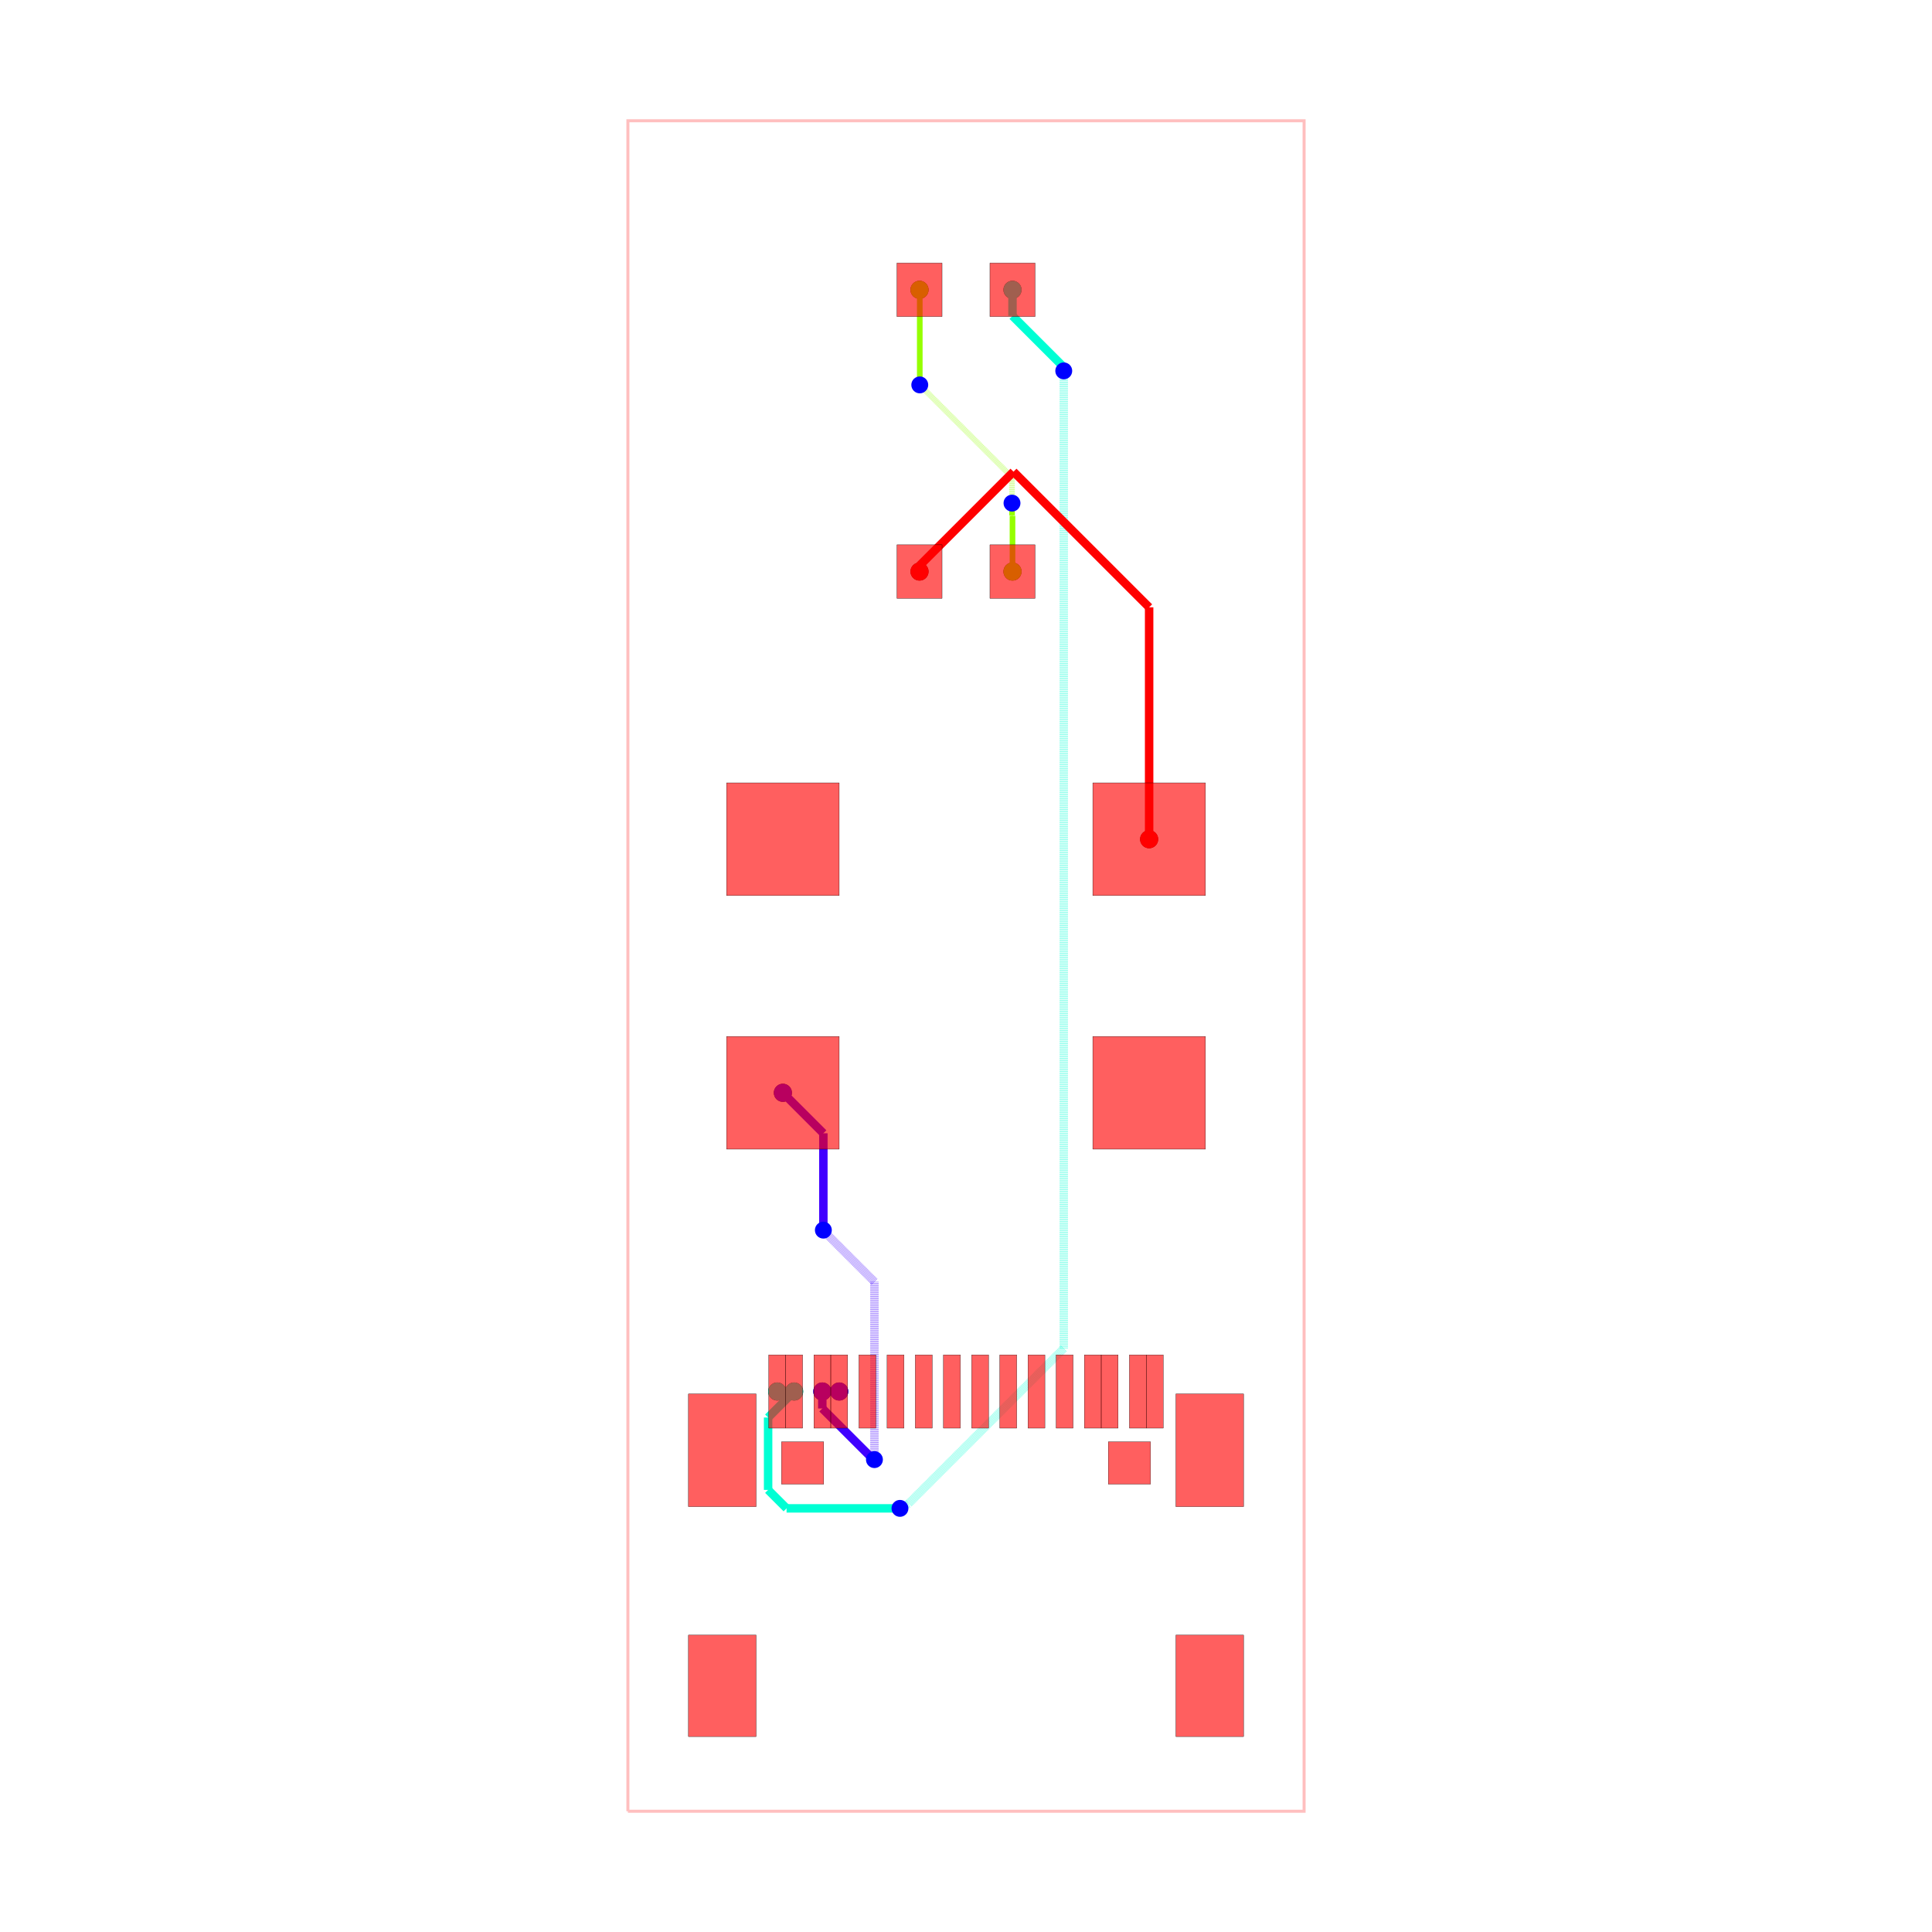
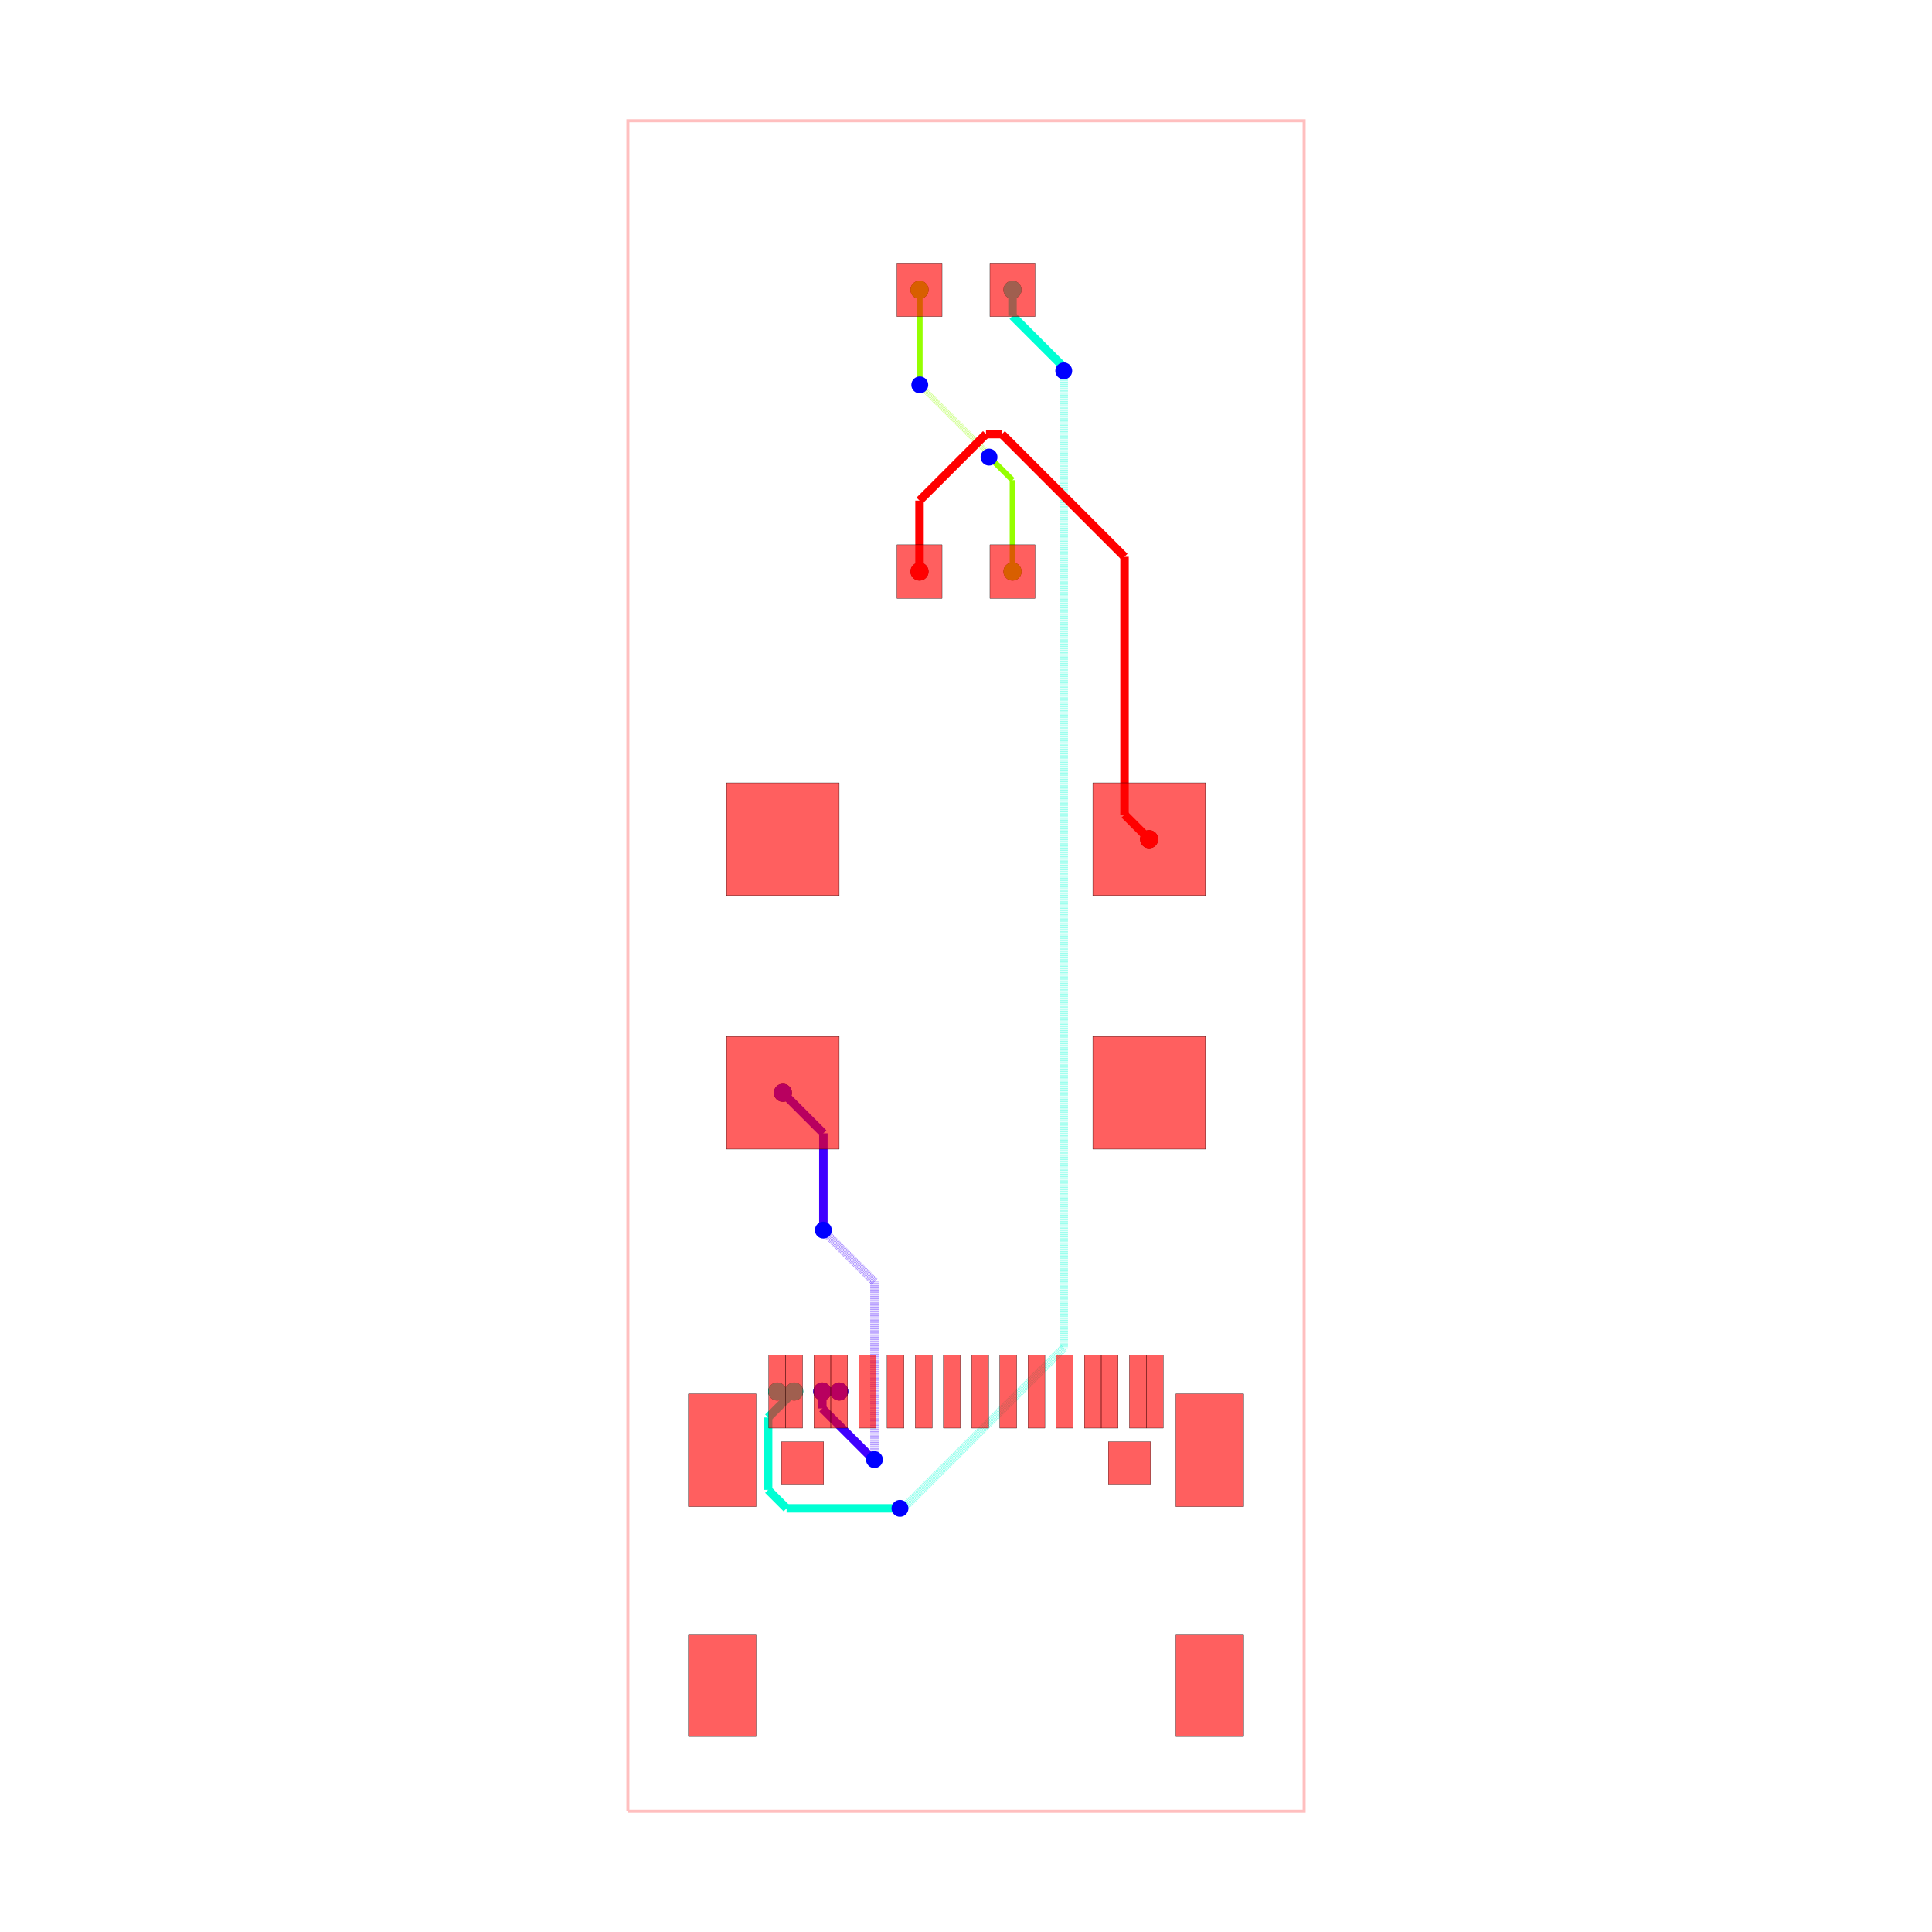
<svg xmlns="http://www.w3.org/2000/svg" width="640" height="640" viewBox="0 0 640 640">
  <rect width="100%" height="100%" fill="white" />
  <g>
    <circle data-type="point" data-label="source_trace_4 pcb_port_19" data-x="-3.7500700000001643" data-y="-13.750067999999942" cx="380.665" cy="278.001" r="3" fill="black" />
  </g>
  <g>
    <circle data-type="point" data-label="source_trace_4 pcb_port_22" data-x="-7.825" data-y="-9" cx="304.6" cy="189.333" r="3" fill="black" />
  </g>
  <g>
    <circle data-type="point" data-label="source_trace_6 pcb_port_23" data-x="-6.175" data-y="-9" cx="335.4" cy="189.333" r="3" fill="black" />
  </g>
  <g>
    <circle data-type="point" data-label="source_trace_6 pcb_port_16" data-x="-7.825" data-y="-4" cx="304.6" cy="96" r="3" fill="black" />
  </g>
  <g>
    <circle data-type="point" data-label="source_net_0 pcb_port_0" data-x="-10.350006000000008" data-y="-23.55091295000011" cx="257.467" cy="460.95" r="3" fill="black" />
  </g>
  <g>
    <circle data-type="point" data-label="source_net_0 pcb_port_1" data-x="-10.050031999999987" data-y="-23.55091295000011" cx="263.066" cy="460.95" r="3" fill="black" />
  </g>
  <g>
    <circle data-type="point" data-label="source_net_0 pcb_port_17" data-x="-6.175" data-y="-4" cx="335.4" cy="96" r="3" fill="black" />
  </g>
  <g>
    <circle data-type="point" data-label="source_net_1 pcb_port_2" data-x="-9.549905999999964" data-y="-23.55091295000011" cx="272.402" cy="460.95" r="3" fill="black" />
  </g>
  <g>
    <circle data-type="point" data-label="source_net_1 pcb_port_3" data-x="-9.249932000000058" data-y="-23.55091295000011" cx="278.001" cy="460.95" r="3" fill="black" />
  </g>
  <g>
    <circle data-type="point" data-label="source_net_1 pcb_port_20" data-x="-10.24992999999995" data-y="-18.249932000000058" cx="259.335" cy="361.999" r="3" fill="black" />
  </g>
  <g>
-     <circle data-type="point" data-label="source_trace_4 (top)" data-x="-3.7500700000001643" data-y="-13.750067999999942" cx="380.665" cy="278.001" r="3" fill="hsl(0, 100%, 50%)" />
-   </g>
-   <g>
-     <circle data-type="point" data-label="source_trace_4 (top)" data-x="-7.825" data-y="-9" cx="304.6" cy="189.333" r="3" fill="hsl(0, 100%, 50%)" />
-   </g>
-   <g>
-     <circle data-type="point" data-label="source_trace_6 (top)" data-x="-6.175" data-y="-9" cx="335.4" cy="189.333" r="3" fill="hsl(85, 100%, 50%)" />
-   </g>
-   <g>
-     <circle data-type="point" data-label="source_trace_6 (top)" data-x="-7.825" data-y="-4" cx="304.6" cy="96" r="3" fill="hsl(85, 100%, 50%)" />
-   </g>
-   <g>
-     <circle data-type="point" data-label="source_net_0 (top)" data-x="-10.350006000000008" data-y="-23.55091295000011" cx="257.467" cy="460.95" r="3" fill="hsl(170, 100%, 50%)" />
-   </g>
-   <g>
-     <circle data-type="point" data-label="source_net_0 (top)" data-x="-10.050031999999987" data-y="-23.55091295000011" cx="263.066" cy="460.95" r="3" fill="hsl(170, 100%, 50%)" />
-   </g>
-   <g>
-     <circle data-type="point" data-label="source_net_0 (top)" data-x="-6.175" data-y="-4" cx="335.4" cy="96" r="3" fill="hsl(170, 100%, 50%)" />
-   </g>
-   <g>
-     <circle data-type="point" data-label="source_net_1 (top)" data-x="-9.549905999999964" data-y="-23.55091295000011" cx="272.402" cy="460.95" r="3" fill="hsl(255, 100%, 50%)" />
-   </g>
-   <g>
-     <circle data-type="point" data-label="source_net_1 (top)" data-x="-9.249932000000058" data-y="-23.55091295000011" cx="278.001" cy="460.95" r="3" fill="hsl(255, 100%, 50%)" />
-   </g>
-   <g>
-     <circle data-type="point" data-label="source_net_1 (top)" data-x="-10.24992999999995" data-y="-18.249932000000058" cx="259.335" cy="361.999" r="3" fill="hsl(255, 100%, 50%)" />
+     <circle data-type="point" data-label="source_trace_4 source_trace_4 top" data-x="-3.7500700000001643" data-y="-13.750067999999942" cx="380.665" cy="278.001" r="3" fill="hsl(0, 100%, 50%)" />
+   </g>
+   <g>
+     <circle data-type="point" data-label="source_trace_4 source_trace_4 top" data-x="-7.825" data-y="-9" cx="304.6" cy="189.333" r="3" fill="hsl(0, 100%, 50%)" />
+   </g>
+   <g>
+     <circle data-type="point" data-label="source_trace_6 source_trace_6 top" data-x="-6.175" data-y="-9" cx="335.4" cy="189.333" r="3" fill="hsl(85, 100%, 50%)" />
+   </g>
+   <g>
+     <circle data-type="point" data-label="source_trace_6 source_trace_6 top" data-x="-7.825" data-y="-4" cx="304.6" cy="96" r="3" fill="hsl(85, 100%, 50%)" />
+   </g>
+   <g>
+     <circle data-type="point" data-label="source_net_0 source_net_0 top" data-x="-10.350006000000008" data-y="-23.55091295000011" cx="257.467" cy="460.95" r="3" fill="hsl(170, 100%, 50%)" />
+   </g>
+   <g>
+     <circle data-type="point" data-label="source_net_0 source_net_0 top" data-x="-10.050031999999987" data-y="-23.55091295000011" cx="263.066" cy="460.95" r="3" fill="hsl(170, 100%, 50%)" />
+   </g>
+   <g>
+     <circle data-type="point" data-label="source_net_0 source_net_0 top" data-x="-6.175" data-y="-4" cx="335.4" cy="96" r="3" fill="hsl(170, 100%, 50%)" />
+   </g>
+   <g>
+     <circle data-type="point" data-label="source_net_1 source_net_1 top" data-x="-9.549905999999964" data-y="-23.55091295000011" cx="272.402" cy="460.95" r="3" fill="hsl(255, 100%, 50%)" />
+   </g>
+   <g>
+     <circle data-type="point" data-label="source_net_1 source_net_1 top" data-x="-9.249932000000058" data-y="-23.55091295000011" cx="278.001" cy="460.95" r="3" fill="hsl(255, 100%, 50%)" />
+   </g>
+   <g>
+     <circle data-type="point" data-label="source_net_1 source_net_1 top" data-x="-10.24992999999995" data-y="-18.249932000000058" cx="259.335" cy="361.999" r="3" fill="hsl(255, 100%, 50%)" />
  </g>
  <g>
    <polyline data-points="-13,-31 -1,-31 -1,-1 -13,-1 -13,-31" data-type="line" data-label="" points="208,600 432,600 432,40 208,40 208,600" fill="none" stroke="rgba(255,0,0,0.25)" stroke-width="1px" />
  </g>
  <g>
    <polyline data-points="-9.549905999999964,-23.55091295000011 -9.249932000000058,-23.55091295000011" data-type="line" data-label="" points="272.402,460.95 278.001,460.95" fill="none" stroke="hsl(255, 100%, 50%)" stroke-width="2.8" />
  </g>
  <g>
    <polyline data-points="-9.249932000000058,-23.55091295000011 -9.249932000000058,-23.55091295000011" data-type="line" data-label="" points="278.001,460.95 278.001,460.95" fill="none" stroke="hsl(255, 100%, 50%)" stroke-width="2.8" />
  </g>
  <g>
    <polyline data-points="-9.549905999999964,-23.55091295000011 -9.549905999999964,-23.85253240179489" data-type="line" data-label="" points="272.402,460.95 272.402,466.581" fill="none" stroke="hsl(255, 100%, 50%)" stroke-width="2.8" />
  </g>
  <g>
    <polyline data-points="-9.549905999999964,-23.85253240179489 -8.702590900590536,-24.699847501204317" data-type="line" data-label="" points="272.402,466.581 288.218,482.397" fill="none" stroke="hsl(255, 100%, 50%)" stroke-width="2.8" />
  </g>
  <g>
    <polyline data-points="-8.702590900590536,-24.699847501204317 -8.625,-24.759765625" data-type="line" data-label="" points="288.218,482.397 289.667,483.516" fill="none" stroke="hsl(255, 100%, 50%)" stroke-width="2.8" />
  </g>
  <g>
    <polyline data-points="-8.625,-24.759765625 -8.625,-21.60339829904658" data-type="line" data-label="" points="289.667,483.516 289.667,424.597" fill="none" stroke="rgba(64,0,255,0.5)" stroke-width="2.8" stroke-dasharray="0.2 0.2" />
  </g>
  <g>
    <polyline data-points="-8.625,-21.60339829904658 -9.528837925238355,-20.69956037380823" data-type="line" data-label="" points="289.667,424.597 272.795,407.725" fill="none" stroke="rgba(64,0,255,0.5)" stroke-width="2.8" stroke-dasharray="0.2 0.2" />
  </g>
  <g>
    <polyline data-points="-9.528837925238355,-20.69956037380823 -9.53125,-20.6875" data-type="line" data-label="" points="272.795,407.725 272.75,407.5" fill="none" stroke="rgba(64,0,255,0.5)" stroke-width="2.8" stroke-dasharray="0.2 0.2" />
  </g>
  <g>
    <polyline data-points="-9.53125,-20.6875 -9.53125,-18.968612000000007" data-type="line" data-label="" points="272.75,407.5 272.75,375.414" fill="none" stroke="hsl(255, 100%, 50%)" stroke-width="2.8" />
  </g>
  <g>
    <polyline data-points="-9.53125,-18.968612000000007 -10.24992999999995,-18.249932000000058" data-type="line" data-label="" points="272.75,375.414 259.335,361.999" fill="none" stroke="hsl(255, 100%, 50%)" stroke-width="2.8" />
  </g>
  <g>
    <polyline data-points="-10.350006000000008,-23.55091295000011 -10.050031999999987,-23.55091295000011" data-type="line" data-label="" points="257.467,460.95 263.066,460.95" fill="none" stroke="hsl(170, 100%, 50%)" stroke-width="2.8" />
  </g>
  <g>
    <polyline data-points="-10.050031999999987,-23.55091295000011 -10.050031999999987,-23.55091295000011" data-type="line" data-label="" points="263.066,460.95 263.066,460.95" fill="none" stroke="hsl(170, 100%, 50%)" stroke-width="2.8" />
  </g>
  <g>
    <polyline data-points="-6.175,-4 -6.175,-4.463279998543784" data-type="line" data-label="" points="335.4,96 335.4,104.648" fill="none" stroke="hsl(170, 100%, 50%)" stroke-width="2.8" />
  </g>
  <g>
    <polyline data-points="-6.175,-4.463279998543784 -5.26530612244898,-5.372973876094804" data-type="line" data-label="" points="335.4,104.648 352.381,121.629" fill="none" stroke="hsl(170, 100%, 50%)" stroke-width="2.8" />
  </g>
  <g>
    <polyline data-points="-5.26530612244898,-5.372973876094804 -5.26530612244898,-5.438775510204082" data-type="line" data-label="" points="352.381,121.629 352.381,122.857" fill="none" stroke="hsl(170, 100%, 50%)" stroke-width="2.8" />
  </g>
  <g>
-     <polyline data-points="-5.26530612244898,-5.438775510204082 -5.26530612244898,-22.786940751837403" data-type="line" data-label="" points="352.381,122.857 352.381,446.69" fill="none" stroke="rgba(0,255,213,0.5)" stroke-width="2.8" stroke-dasharray="0.2 0.2" />
-   </g>
-   <g>
-     <polyline data-points="-5.26530612244898,-22.786940751837403 -8.023688830475496,-25.54532345986392" data-type="line" data-label="" points="352.381,446.69 300.891,498.179" fill="none" stroke="rgba(0,255,213,0.5)" stroke-width="2.8" stroke-dasharray="0.2 0.2" />
-   </g>
-   <g>
-     <polyline data-points="-8.023688830475496,-25.54532345986392 -8.171875,-25.625" data-type="line" data-label="" points="300.891,498.179 298.125,499.667" fill="none" stroke="rgba(0,255,213,0.5)" stroke-width="2.8" stroke-dasharray="0.2 0.2" />
-   </g>
-   <g>
-     <polyline data-points="-8.171875,-25.625 -10.18406351390872,-25.625" data-type="line" data-label="" points="298.125,499.667 260.564,499.667" fill="none" stroke="hsl(170, 100%, 50%)" stroke-width="2.8" />
-   </g>
-   <g>
-     <polyline data-points="-10.18406351390872,-25.625 -10.511731557417155,-25.297331956491565" data-type="line" data-label="" points="260.564,499.667 254.448,493.55" fill="none" stroke="hsl(170, 100%, 50%)" stroke-width="2.8" />
-   </g>
-   <g>
-     <polyline data-points="-10.511731557417155,-25.297331956491565 -10.511731557417155,-24.01261250741728" data-type="line" data-label="" points="254.448,493.55 254.448,469.569" fill="none" stroke="hsl(170, 100%, 50%)" stroke-width="2.8" />
-   </g>
-   <g>
-     <polyline data-points="-10.511731557417155,-24.01261250741728 -10.050031999999987,-23.55091295000011" data-type="line" data-label="" points="254.448,469.569 263.066,460.95" fill="none" stroke="hsl(170, 100%, 50%)" stroke-width="2.8" />
-   </g>
-   <g>
-     <polyline data-points="-6.175,-9 -6.175,-8.010215705891813" data-type="line" data-label="" points="335.4,189.333 335.4,170.857" fill="none" stroke="hsl(85, 100%, 50%)" stroke-width="1.867" />
-   </g>
-   <g>
-     <polyline data-points="-6.175,-8.010215705891813 -6.182165180595044,-8.003050525296768" data-type="line" data-label="" points="335.4,170.857 335.266,170.724" fill="none" stroke="hsl(85, 100%, 50%)" stroke-width="1.867" />
-   </g>
-   <g>
-     <polyline data-points="-6.182165180595044,-8.003050525296768 -6.183673469387755,-7.785714285714287" data-type="line" data-label="" points="335.266,170.724 335.238,166.667" fill="none" stroke="hsl(85, 100%, 50%)" stroke-width="1.867" />
-   </g>
-   <g>
-     <polyline data-points="-6.183673469387755,-7.785714285714287 -6.183673469387755,-7.325055211660817" data-type="line" data-label="" points="335.238,166.667 335.238,158.068" fill="none" stroke="rgba(149,255,0,0.5)" stroke-width="1.867" stroke-dasharray="0.2 0.2" />
-   </g>
-   <g>
-     <polyline data-points="-6.183673469387755,-7.325055211660817 -7.801848180027941,-5.706880501020631" data-type="line" data-label="" points="335.238,158.068 305.032,127.862" fill="none" stroke="rgba(149,255,0,0.5)" stroke-width="1.867" stroke-dasharray="0.2 0.2" />
-   </g>
-   <g>
-     <polyline data-points="-7.801848180027941,-5.706880501020631 -7.8203125,-5.6875" data-type="line" data-label="" points="305.032,127.862 304.688,127.5" fill="none" stroke="rgba(149,255,0,0.5)" stroke-width="1.867" stroke-dasharray="0.2 0.2" />
+     <polyline data-points="-5.26530612244898,-5.438775510204082 -5.26530612244898,-22.777558756334184" data-type="line" data-label="" points="352.381,122.857 352.381,446.514" fill="none" stroke="rgba(0,255,213,0.5)" stroke-width="2.8" stroke-dasharray="0.2 0.2" />
+   </g>
+   <g>
+     <polyline data-points="-5.26530612244898,-22.777558756334184 -8.030323870961887,-25.54257650484709" data-type="line" data-label="" points="352.381,446.514 300.767,498.128" fill="none" stroke="rgba(0,255,213,0.5)" stroke-width="2.8" stroke-dasharray="0.2 0.2" />
+   </g>
+   <g>
+     <polyline data-points="-8.030323870961887,-25.54257650484709 -8.171875,-25.625" data-type="line" data-label="" points="300.767,498.128 298.125,499.667" fill="none" stroke="rgba(0,255,213,0.5)" stroke-width="2.8" stroke-dasharray="0.2 0.2" />
+   </g>
+   <g>
+     <polyline data-points="-8.171875,-25.625 -10.18335513386237,-25.625" data-type="line" data-label="" points="298.125,499.667 260.577,499.667" fill="none" stroke="hsl(170, 100%, 50%)" stroke-width="2.8" />
+   </g>
+   <g>
+     <polyline data-points="-10.18335513386237,-25.625 -10.511641433179179,-25.296713700683192" data-type="line" data-label="" points="260.577,499.667 254.449,493.539" fill="none" stroke="hsl(170, 100%, 50%)" stroke-width="2.8" />
+   </g>
+   <g>
+     <polyline data-points="-10.511641433179179,-25.296713700683192 -10.511641433179179,-24.012522383179302" data-type="line" data-label="" points="254.449,493.539 254.449,469.567" fill="none" stroke="hsl(170, 100%, 50%)" stroke-width="2.8" />
+   </g>
+   <g>
+     <polyline data-points="-10.511641433179179,-24.012522383179302 -10.050031999999987,-23.55091295000011" data-type="line" data-label="" points="254.449,469.567 263.066,460.95" fill="none" stroke="hsl(170, 100%, 50%)" stroke-width="2.8" />
+   </g>
+   <g>
+     <polyline data-points="-6.175,-9 -6.175,-7.377889768237898" data-type="line" data-label="" points="335.4,189.333 335.4,159.054" fill="none" stroke="hsl(85, 100%, 50%)" stroke-width="1.867" />
+   </g>
+   <g>
+     <polyline data-points="-6.175,-7.377889768237898 -6.583502013135855,-6.9693877551020424" data-type="line" data-label="" points="335.4,159.054 327.775,151.429" fill="none" stroke="hsl(85, 100%, 50%)" stroke-width="1.867" />
+   </g>
+   <g>
+     <polyline data-points="-6.583502013135855,-6.9693877551020424 -6.591836734693877,-6.9693877551020424" data-type="line" data-label="" points="327.775,151.429 327.619,151.429" fill="none" stroke="hsl(85, 100%, 50%)" stroke-width="1.867" />
+   </g>
+   <g>
+     <polyline data-points="-6.591836734693877,-6.9693877551020424 -6.591836734693877,-6.9195863702126275" data-type="line" data-label="" points="327.619,151.429 327.619,150.499" fill="none" stroke="rgba(149,255,0,0.5)" stroke-width="1.867" stroke-dasharray="0.2 0.2" />
+   </g>
+   <g>
+     <polyline data-points="-6.591836734693877,-6.9195863702126275 -7.79503826565447,-5.716384839252035" data-type="line" data-label="" points="327.619,150.499 305.159,128.039" fill="none" stroke="rgba(149,255,0,0.5)" stroke-width="1.867" stroke-dasharray="0.2 0.2" />
+   </g>
+   <g>
+     <polyline data-points="-7.79503826565447,-5.716384839252035 -7.8203125,-5.6875" data-type="line" data-label="" points="305.159,128.039 304.688,127.5" fill="none" stroke="rgba(149,255,0,0.5)" stroke-width="1.867" stroke-dasharray="0.2 0.2" />
  </g>
  <g>
    <polyline data-points="-7.8203125,-5.6875 -7.8203125,-4.0046875" data-type="line" data-label="" points="304.688,127.5 304.688,96.087" fill="none" stroke="hsl(85, 100%, 50%)" stroke-width="1.867" />
  </g>
  <g>
    <polyline data-points="-7.8203125,-4.0046875 -7.825,-4" data-type="line" data-label="" points="304.688,96.087 304.6,96" fill="none" stroke="hsl(85, 100%, 50%)" stroke-width="1.867" />
  </g>
  <g>
-     <polyline data-points="-7.825,-9 -7.825,-8.895825488219717" data-type="line" data-label="" points="304.6,189.333 304.6,187.389" fill="none" stroke="hsl(0, 100%, 50%)" stroke-width="2.8" />
-   </g>
-   <g>
-     <polyline data-points="-7.825,-8.895825488219717 -6.157124783078221,-7.227950271297939" data-type="line" data-label="" points="304.6,187.389 335.734,156.255" fill="none" stroke="hsl(0, 100%, 50%)" stroke-width="2.8" />
-   </g>
-   <g>
-     <polyline data-points="-6.157124783078221,-7.227950271297939 -3.7500700000001643,-9.635005054375995" data-type="line" data-label="" points="335.734,156.255 380.665,201.187" fill="none" stroke="hsl(0, 100%, 50%)" stroke-width="2.8" />
-   </g>
-   <g>
-     <polyline data-points="-3.7500700000001643,-9.635005054375995 -3.7500700000001643,-13.750067999999942" data-type="line" data-label="" points="380.665,201.187 380.665,278.001" fill="none" stroke="hsl(0, 100%, 50%)" stroke-width="2.8" />
+     <polyline data-points="-7.825,-9 -7.825,-7.741017814038176" data-type="line" data-label="" points="304.6,189.333 304.6,165.832" fill="none" stroke="hsl(0, 100%, 50%)" stroke-width="2.8" />
+   </g>
+   <g>
+     <polyline data-points="-7.825,-7.741017814038176 -6.645206675757744,-6.5612244897959195" data-type="line" data-label="" points="304.6,165.832 326.623,143.81" fill="none" stroke="hsl(0, 100%, 50%)" stroke-width="2.8" />
+   </g>
+   <g>
+     <polyline data-points="-6.645206675757744,-6.5612244897959195 -6.363258718950185,-6.5612244897959195" data-type="line" data-label="" points="326.623,143.81 331.886,143.81" fill="none" stroke="hsl(0, 100%, 50%)" stroke-width="2.8" />
+   </g>
+   <g>
+     <polyline data-points="-6.363258718950185,-6.5612244897959195 -4.1869724257663465,-8.737510782979758" data-type="line" data-label="" points="331.886,143.81 372.51,184.434" fill="none" stroke="hsl(0, 100%, 50%)" stroke-width="2.8" />
+   </g>
+   <g>
+     <polyline data-points="-4.1869724257663465,-8.737510782979758 -4.1869724257663465,-13.31316557423376" data-type="line" data-label="" points="372.51,184.434 372.51,269.846" fill="none" stroke="hsl(0, 100%, 50%)" stroke-width="2.8" />
+   </g>
+   <g>
+     <polyline data-points="-4.1869724257663465,-13.31316557423376 -3.7500700000001643,-13.750067999999942" data-type="line" data-label="" points="372.51,269.846 380.665,278.001" fill="none" stroke="hsl(0, 100%, 50%)" stroke-width="2.8" />
  </g>
  <g>
    <rect data-type="rect" data-label="top" data-x="-8.750060000000076" data-y="-23.55091295000011" x="284.532" y="448.817" width="5.6" height="24.267" fill="rgba(255,0,0,0.25)" stroke="black" stroke-width="0.054" />
  </g>
  <g>
    <rect data-type="rect" data-label="top" data-x="-8.24993399999994" data-y="-23.55091295000011" x="293.868" y="448.817" width="5.6" height="24.267" fill="rgba(255,0,0,0.25)" stroke="black" stroke-width="0.054" />
  </g>
  <g>
    <rect data-type="rect" data-label="top" data-x="-7.750061999999957" data-y="-23.55091295000011" x="303.199" y="448.817" width="5.6" height="24.267" fill="rgba(255,0,0,0.25)" stroke="black" stroke-width="0.054" />
  </g>
  <g>
    <rect data-type="rect" data-label="top" data-x="-7.249935999999934" data-y="-23.55091295000011" x="312.535" y="448.817" width="5.6" height="24.267" fill="rgba(255,0,0,0.25)" stroke="black" stroke-width="0.054" />
  </g>
  <g>
    <rect data-type="rect" data-label="top" data-x="-6.750064000000066" data-y="-23.55091295000011" x="321.865" y="448.817" width="5.6" height="24.267" fill="rgba(255,0,0,0.25)" stroke="black" stroke-width="0.054" />
  </g>
  <g>
    <rect data-type="rect" data-label="top" data-x="-6.249938000000043" data-y="-23.55091295000011" x="331.201" y="448.817" width="5.6" height="24.267" fill="rgba(255,0,0,0.25)" stroke="black" stroke-width="0.054" />
  </g>
  <g>
    <rect data-type="rect" data-label="top" data-x="-5.750320000000102" data-y="-23.55091295000011" x="340.527" y="448.817" width="5.6" height="24.267" fill="rgba(255,0,0,0.25)" stroke="black" stroke-width="0.054" />
  </g>
  <g>
    <rect data-type="rect" data-label="top" data-x="-5.249939999999924" data-y="-23.55091295000011" x="349.868" y="448.817" width="5.6" height="24.267" fill="rgba(255,0,0,0.25)" stroke="black" stroke-width="0.054" />
  </g>
  <g>
    <rect data-type="rect" data-label="top" data-x="-10.350006000000008" data-y="-23.55091295000011" x="254.667" y="448.817" width="5.6" height="24.267" fill="rgba(255,0,0,0.25)" stroke="black" stroke-width="0.054" />
  </g>
  <g>
    <rect data-type="rect" data-label="top" data-x="-10.050031999999987" data-y="-23.55091295000011" x="260.266" y="448.817" width="5.6" height="24.267" fill="rgba(255,0,0,0.25)" stroke="black" stroke-width="0.054" />
  </g>
  <g>
    <rect data-type="rect" data-label="top" data-x="-9.549905999999964" data-y="-23.55091295000011" x="269.602" y="448.817" width="5.6" height="24.267" fill="rgba(255,0,0,0.25)" stroke="black" stroke-width="0.054" />
  </g>
  <g>
    <rect data-type="rect" data-label="top" data-x="-9.249932000000058" data-y="-23.55091295000011" x="275.201" y="448.817" width="5.6" height="24.267" fill="rgba(255,0,0,0.25)" stroke="black" stroke-width="0.054" />
  </g>
  <g>
    <rect data-type="rect" data-label="top" data-x="-4.750067999999942" data-y="-23.55091295000011" x="359.199" y="448.817" width="5.6" height="24.267" fill="rgba(255,0,0,0.25)" stroke="black" stroke-width="0.054" />
  </g>
  <g>
    <rect data-type="rect" data-label="top" data-x="-4.449839999999995" data-y="-23.55091295000011" x="364.803" y="448.817" width="5.6" height="24.267" fill="rgba(255,0,0,0.25)" stroke="black" stroke-width="0.054" />
  </g>
  <g>
    <rect data-type="rect" data-label="top" data-x="-3.949967999999899" data-y="-23.55091295000011" x="374.134" y="448.817" width="5.6" height="24.267" fill="rgba(255,0,0,0.25)" stroke="black" stroke-width="0.054" />
  </g>
  <g>
    <rect data-type="rect" data-label="top" data-x="-3.6499939999999924" data-y="-23.55091295000011" x="379.733" y="448.817" width="5.6" height="24.267" fill="rgba(255,0,0,0.25)" stroke="black" stroke-width="0.054" />
  </g>
  <g>
    <rect data-type="rect" data-label="top" data-x="-7.825" data-y="-4" x="297.133" y="87.133" width="14.933" height="17.733" fill="rgba(255,0,0,0.25)" stroke="black" stroke-width="0.054" />
  </g>
  <g>
    <rect data-type="rect" data-label="top" data-x="-6.175" data-y="-4" x="327.933" y="87.133" width="14.933" height="17.733" fill="rgba(255,0,0,0.25)" stroke="black" stroke-width="0.054" />
  </g>
  <g>
    <rect data-type="rect" data-label="top" data-x="-7.825" data-y="-9" x="297.133" y="180.467" width="14.933" height="17.733" fill="rgba(255,0,0,0.25)" stroke="black" stroke-width="0.054" />
  </g>
  <g>
    <rect data-type="rect" data-label="top" data-x="-6.175" data-y="-9" x="327.933" y="180.467" width="14.933" height="17.733" fill="rgba(255,0,0,0.25)" stroke="black" stroke-width="0.054" />
  </g>
  <g>
    <rect data-type="rect" data-label="top, inner1, inner2, bottom" data-x="-2.67488800000001" data-y="-28.774086349999948" x="389.535" y="541.65" width="22.4" height="33.6" fill="rgba(255,0,0,0.25)" stroke="black" stroke-width="0.054" />
  </g>
  <g>
    <rect data-type="rect" data-label="top, inner1, inner2, bottom" data-x="-2.67488800000001" data-y="-24.594262350000122" x="389.535" y="461.76" width="22.4" height="37.333" fill="rgba(255,0,0,0.25)" stroke="black" stroke-width="0.054" />
  </g>
  <g>
    <rect data-type="rect" data-label="top, inner1, inner2, bottom" data-x="-11.32511199999999" data-y="-24.594262350000122" x="228.065" y="461.76" width="22.4" height="37.333" fill="rgba(255,0,0,0.25)" stroke="black" stroke-width="0.054" />
  </g>
  <g>
    <rect data-type="rect" data-label="top, inner1, inner2, bottom" data-x="-11.32511199999999" data-y="-28.774086349999948" x="228.065" y="541.65" width="22.4" height="33.6" fill="rgba(255,0,0,0.25)" stroke="black" stroke-width="0.054" />
  </g>
  <g>
    <rect data-type="rect" data-label="top, inner1, inner2, bottom" data-x="-3.7500700000001643" data-y="-18.249932000000058" x="361.999" y="343.332" width="37.333" height="37.333" fill="rgba(255,0,0,0.25)" stroke="black" stroke-width="0.054" />
  </g>
  <g>
    <rect data-type="rect" data-label="top, inner1, inner2, bottom" data-x="-3.7500700000001643" data-y="-13.750067999999942" x="361.999" y="259.335" width="37.333" height="37.333" fill="rgba(255,0,0,0.25)" stroke="black" stroke-width="0.054" />
  </g>
  <g>
    <rect data-type="rect" data-label="top, inner1, inner2, bottom" data-x="-10.24992999999995" data-y="-13.750067999999942" x="240.668" y="259.335" width="37.333" height="37.333" fill="rgba(255,0,0,0.25)" stroke="black" stroke-width="0.054" />
  </g>
  <g>
    <rect data-type="rect" data-label="top, inner1, inner2, bottom" data-x="-10.24992999999995" data-y="-18.249932000000058" x="240.668" y="343.332" width="37.333" height="37.333" fill="rgba(255,0,0,0.25)" stroke="black" stroke-width="0.054" />
  </g>
  <g>
    <rect data-type="rect" data-label="top, inner1, inner2, bottom" data-x="-9.89991800000007" data-y="-24.819388950000075" x="258.868" y="477.628" width="14" height="14" fill="rgba(255,0,0,0.25)" stroke="black" stroke-width="0.054" />
  </g>
  <g>
    <rect data-type="rect" data-label="top, inner1, inner2, bottom" data-x="-4.100081999999929" data-y="-24.819388950000075" x="367.132" y="477.628" width="14" height="14" fill="rgba(255,0,0,0.25)" stroke="black" stroke-width="0.054" />
  </g>
  <g>
    <rect data-type="rect" data-label="" data-x="-8.750060000000076" data-y="-23.55091295000011" x="284.532" y="448.817" width="5.6" height="24.267" fill="rgba(255,0,0,0.5)" stroke="black" stroke-width="0.054" />
  </g>
  <g>
    <rect data-type="rect" data-label="" data-x="-8.24993399999994" data-y="-23.55091295000011" x="293.868" y="448.817" width="5.6" height="24.267" fill="rgba(255,0,0,0.5)" stroke="black" stroke-width="0.054" />
  </g>
  <g>
    <rect data-type="rect" data-label="" data-x="-7.750061999999957" data-y="-23.55091295000011" x="303.199" y="448.817" width="5.6" height="24.267" fill="rgba(255,0,0,0.5)" stroke="black" stroke-width="0.054" />
  </g>
  <g>
    <rect data-type="rect" data-label="" data-x="-7.249935999999934" data-y="-23.55091295000011" x="312.535" y="448.817" width="5.6" height="24.267" fill="rgba(255,0,0,0.5)" stroke="black" stroke-width="0.054" />
  </g>
  <g>
    <rect data-type="rect" data-label="" data-x="-6.750064000000066" data-y="-23.55091295000011" x="321.865" y="448.817" width="5.6" height="24.267" fill="rgba(255,0,0,0.5)" stroke="black" stroke-width="0.054" />
  </g>
  <g>
    <rect data-type="rect" data-label="" data-x="-6.249938000000043" data-y="-23.55091295000011" x="331.201" y="448.817" width="5.6" height="24.267" fill="rgba(255,0,0,0.5)" stroke="black" stroke-width="0.054" />
  </g>
  <g>
    <rect data-type="rect" data-label="" data-x="-5.750320000000102" data-y="-23.55091295000011" x="340.527" y="448.817" width="5.6" height="24.267" fill="rgba(255,0,0,0.5)" stroke="black" stroke-width="0.054" />
  </g>
  <g>
    <rect data-type="rect" data-label="" data-x="-5.249939999999924" data-y="-23.55091295000011" x="349.868" y="448.817" width="5.6" height="24.267" fill="rgba(255,0,0,0.5)" stroke="black" stroke-width="0.054" />
  </g>
  <g>
    <rect data-type="rect" data-label="" data-x="-10.350006000000008" data-y="-23.55091295000011" x="254.667" y="448.817" width="5.6" height="24.267" fill="rgba(255,0,0,0.5)" stroke="black" stroke-width="0.054" />
  </g>
  <g>
    <rect data-type="rect" data-label="" data-x="-10.050031999999987" data-y="-23.55091295000011" x="260.266" y="448.817" width="5.6" height="24.267" fill="rgba(255,0,0,0.5)" stroke="black" stroke-width="0.054" />
  </g>
  <g>
    <rect data-type="rect" data-label="" data-x="-9.549905999999964" data-y="-23.55091295000011" x="269.602" y="448.817" width="5.6" height="24.267" fill="rgba(255,0,0,0.5)" stroke="black" stroke-width="0.054" />
  </g>
  <g>
    <rect data-type="rect" data-label="" data-x="-9.249932000000058" data-y="-23.55091295000011" x="275.201" y="448.817" width="5.6" height="24.267" fill="rgba(255,0,0,0.5)" stroke="black" stroke-width="0.054" />
  </g>
  <g>
    <rect data-type="rect" data-label="" data-x="-4.750067999999942" data-y="-23.55091295000011" x="359.199" y="448.817" width="5.6" height="24.267" fill="rgba(255,0,0,0.5)" stroke="black" stroke-width="0.054" />
  </g>
  <g>
    <rect data-type="rect" data-label="" data-x="-4.449839999999995" data-y="-23.55091295000011" x="364.803" y="448.817" width="5.6" height="24.267" fill="rgba(255,0,0,0.5)" stroke="black" stroke-width="0.054" />
  </g>
  <g>
    <rect data-type="rect" data-label="" data-x="-3.949967999999899" data-y="-23.55091295000011" x="374.134" y="448.817" width="5.6" height="24.267" fill="rgba(255,0,0,0.5)" stroke="black" stroke-width="0.054" />
  </g>
  <g>
    <rect data-type="rect" data-label="" data-x="-3.6499939999999924" data-y="-23.55091295000011" x="379.733" y="448.817" width="5.6" height="24.267" fill="rgba(255,0,0,0.5)" stroke="black" stroke-width="0.054" />
  </g>
  <g>
    <rect data-type="rect" data-label="" data-x="-7.825" data-y="-4" x="297.133" y="87.133" width="14.933" height="17.733" fill="rgba(255,0,0,0.5)" stroke="black" stroke-width="0.054" />
  </g>
  <g>
    <rect data-type="rect" data-label="" data-x="-6.175" data-y="-4" x="327.933" y="87.133" width="14.933" height="17.733" fill="rgba(255,0,0,0.5)" stroke="black" stroke-width="0.054" />
  </g>
  <g>
    <rect data-type="rect" data-label="" data-x="-7.825" data-y="-9" x="297.133" y="180.467" width="14.933" height="17.733" fill="rgba(255,0,0,0.5)" stroke="black" stroke-width="0.054" />
  </g>
  <g>
    <rect data-type="rect" data-label="" data-x="-6.175" data-y="-9" x="327.933" y="180.467" width="14.933" height="17.733" fill="rgba(255,0,0,0.5)" stroke="black" stroke-width="0.054" />
  </g>
  <g>
    <rect data-type="rect" data-label="" data-x="-2.67488800000001" data-y="-28.774086349999948" x="389.535" y="541.65" width="22.4" height="33.6" fill="rgba(255,0,0,0.5)" stroke="black" stroke-width="0.054" />
  </g>
  <g>
    <rect data-type="rect" data-label="" data-x="-2.67488800000001" data-y="-24.594262350000122" x="389.535" y="461.76" width="22.4" height="37.333" fill="rgba(255,0,0,0.5)" stroke="black" stroke-width="0.054" />
  </g>
  <g>
    <rect data-type="rect" data-label="" data-x="-11.32511199999999" data-y="-24.594262350000122" x="228.065" y="461.76" width="22.4" height="37.333" fill="rgba(255,0,0,0.5)" stroke="black" stroke-width="0.054" />
  </g>
  <g>
    <rect data-type="rect" data-label="" data-x="-11.32511199999999" data-y="-28.774086349999948" x="228.065" y="541.65" width="22.4" height="33.6" fill="rgba(255,0,0,0.5)" stroke="black" stroke-width="0.054" />
  </g>
  <g>
    <rect data-type="rect" data-label="" data-x="-3.7500700000001643" data-y="-18.249932000000058" x="361.999" y="343.332" width="37.333" height="37.333" fill="rgba(255,0,0,0.5)" stroke="black" stroke-width="0.054" />
  </g>
  <g>
    <rect data-type="rect" data-label="" data-x="-3.7500700000001643" data-y="-13.750067999999942" x="361.999" y="259.335" width="37.333" height="37.333" fill="rgba(255,0,0,0.5)" stroke="black" stroke-width="0.054" />
  </g>
  <g>
    <rect data-type="rect" data-label="" data-x="-10.24992999999995" data-y="-13.750067999999942" x="240.668" y="259.335" width="37.333" height="37.333" fill="rgba(255,0,0,0.5)" stroke="black" stroke-width="0.054" />
  </g>
  <g>
    <rect data-type="rect" data-label="" data-x="-10.24992999999995" data-y="-18.249932000000058" x="240.668" y="343.332" width="37.333" height="37.333" fill="rgba(255,0,0,0.5)" stroke="black" stroke-width="0.054" />
  </g>
  <g>
    <rect data-type="rect" data-label="" data-x="-9.89991800000007" data-y="-24.819388950000075" x="258.868" y="477.628" width="14" height="14" fill="rgba(255,0,0,0.5)" stroke="black" stroke-width="0.054" />
  </g>
  <g>
    <rect data-type="rect" data-label="" data-x="-4.100081999999929" data-y="-24.819388950000075" x="367.132" y="477.628" width="14" height="14" fill="rgba(255,0,0,0.5)" stroke="black" stroke-width="0.054" />
  </g>
  <circle data-type="circle" data-label="" data-x="-8.625" data-y="-24.759765625" cx="289.667" cy="483.516" r="2.8" fill="blue" stroke="none" stroke-width="0.054" />
  <circle data-type="circle" data-label="" data-x="-9.53125" data-y="-20.6875" cx="272.75" cy="407.5" r="2.8" fill="blue" stroke="none" stroke-width="0.054" />
  <circle data-type="circle" data-label="" data-x="-5.26530612244898" data-y="-5.438775510204082" cx="352.381" cy="122.857" r="2.8" fill="blue" stroke="none" stroke-width="0.054" />
  <circle data-type="circle" data-label="" data-x="-8.171875" data-y="-25.625" cx="298.125" cy="499.667" r="2.8" fill="blue" stroke="none" stroke-width="0.054" />
-   <circle data-type="circle" data-label="" data-x="-6.183673469387755" data-y="-7.785714285714287" cx="335.238" cy="166.667" r="2.8" fill="blue" stroke="none" stroke-width="0.054" />
+   <circle data-type="circle" data-label="" data-x="-6.591836734693877" data-y="-6.9693877551020424" cx="327.619" cy="151.429" r="2.8" fill="blue" stroke="none" stroke-width="0.054" />
  <circle data-type="circle" data-label="" data-x="-7.8203125" data-y="-5.6875" cx="304.688" cy="127.5" r="2.8" fill="blue" stroke="none" stroke-width="0.054" />
  <g id="crosshair" style="display: none">
    <line id="crosshair-h" y1="0" y2="640" stroke="#666" stroke-width="0.5" />
    <line id="crosshair-v" x1="0" x2="640" stroke="#666" stroke-width="0.5" />
    <text id="coordinates" font-family="monospace" font-size="12" fill="#666" />
  </g>
</svg>
